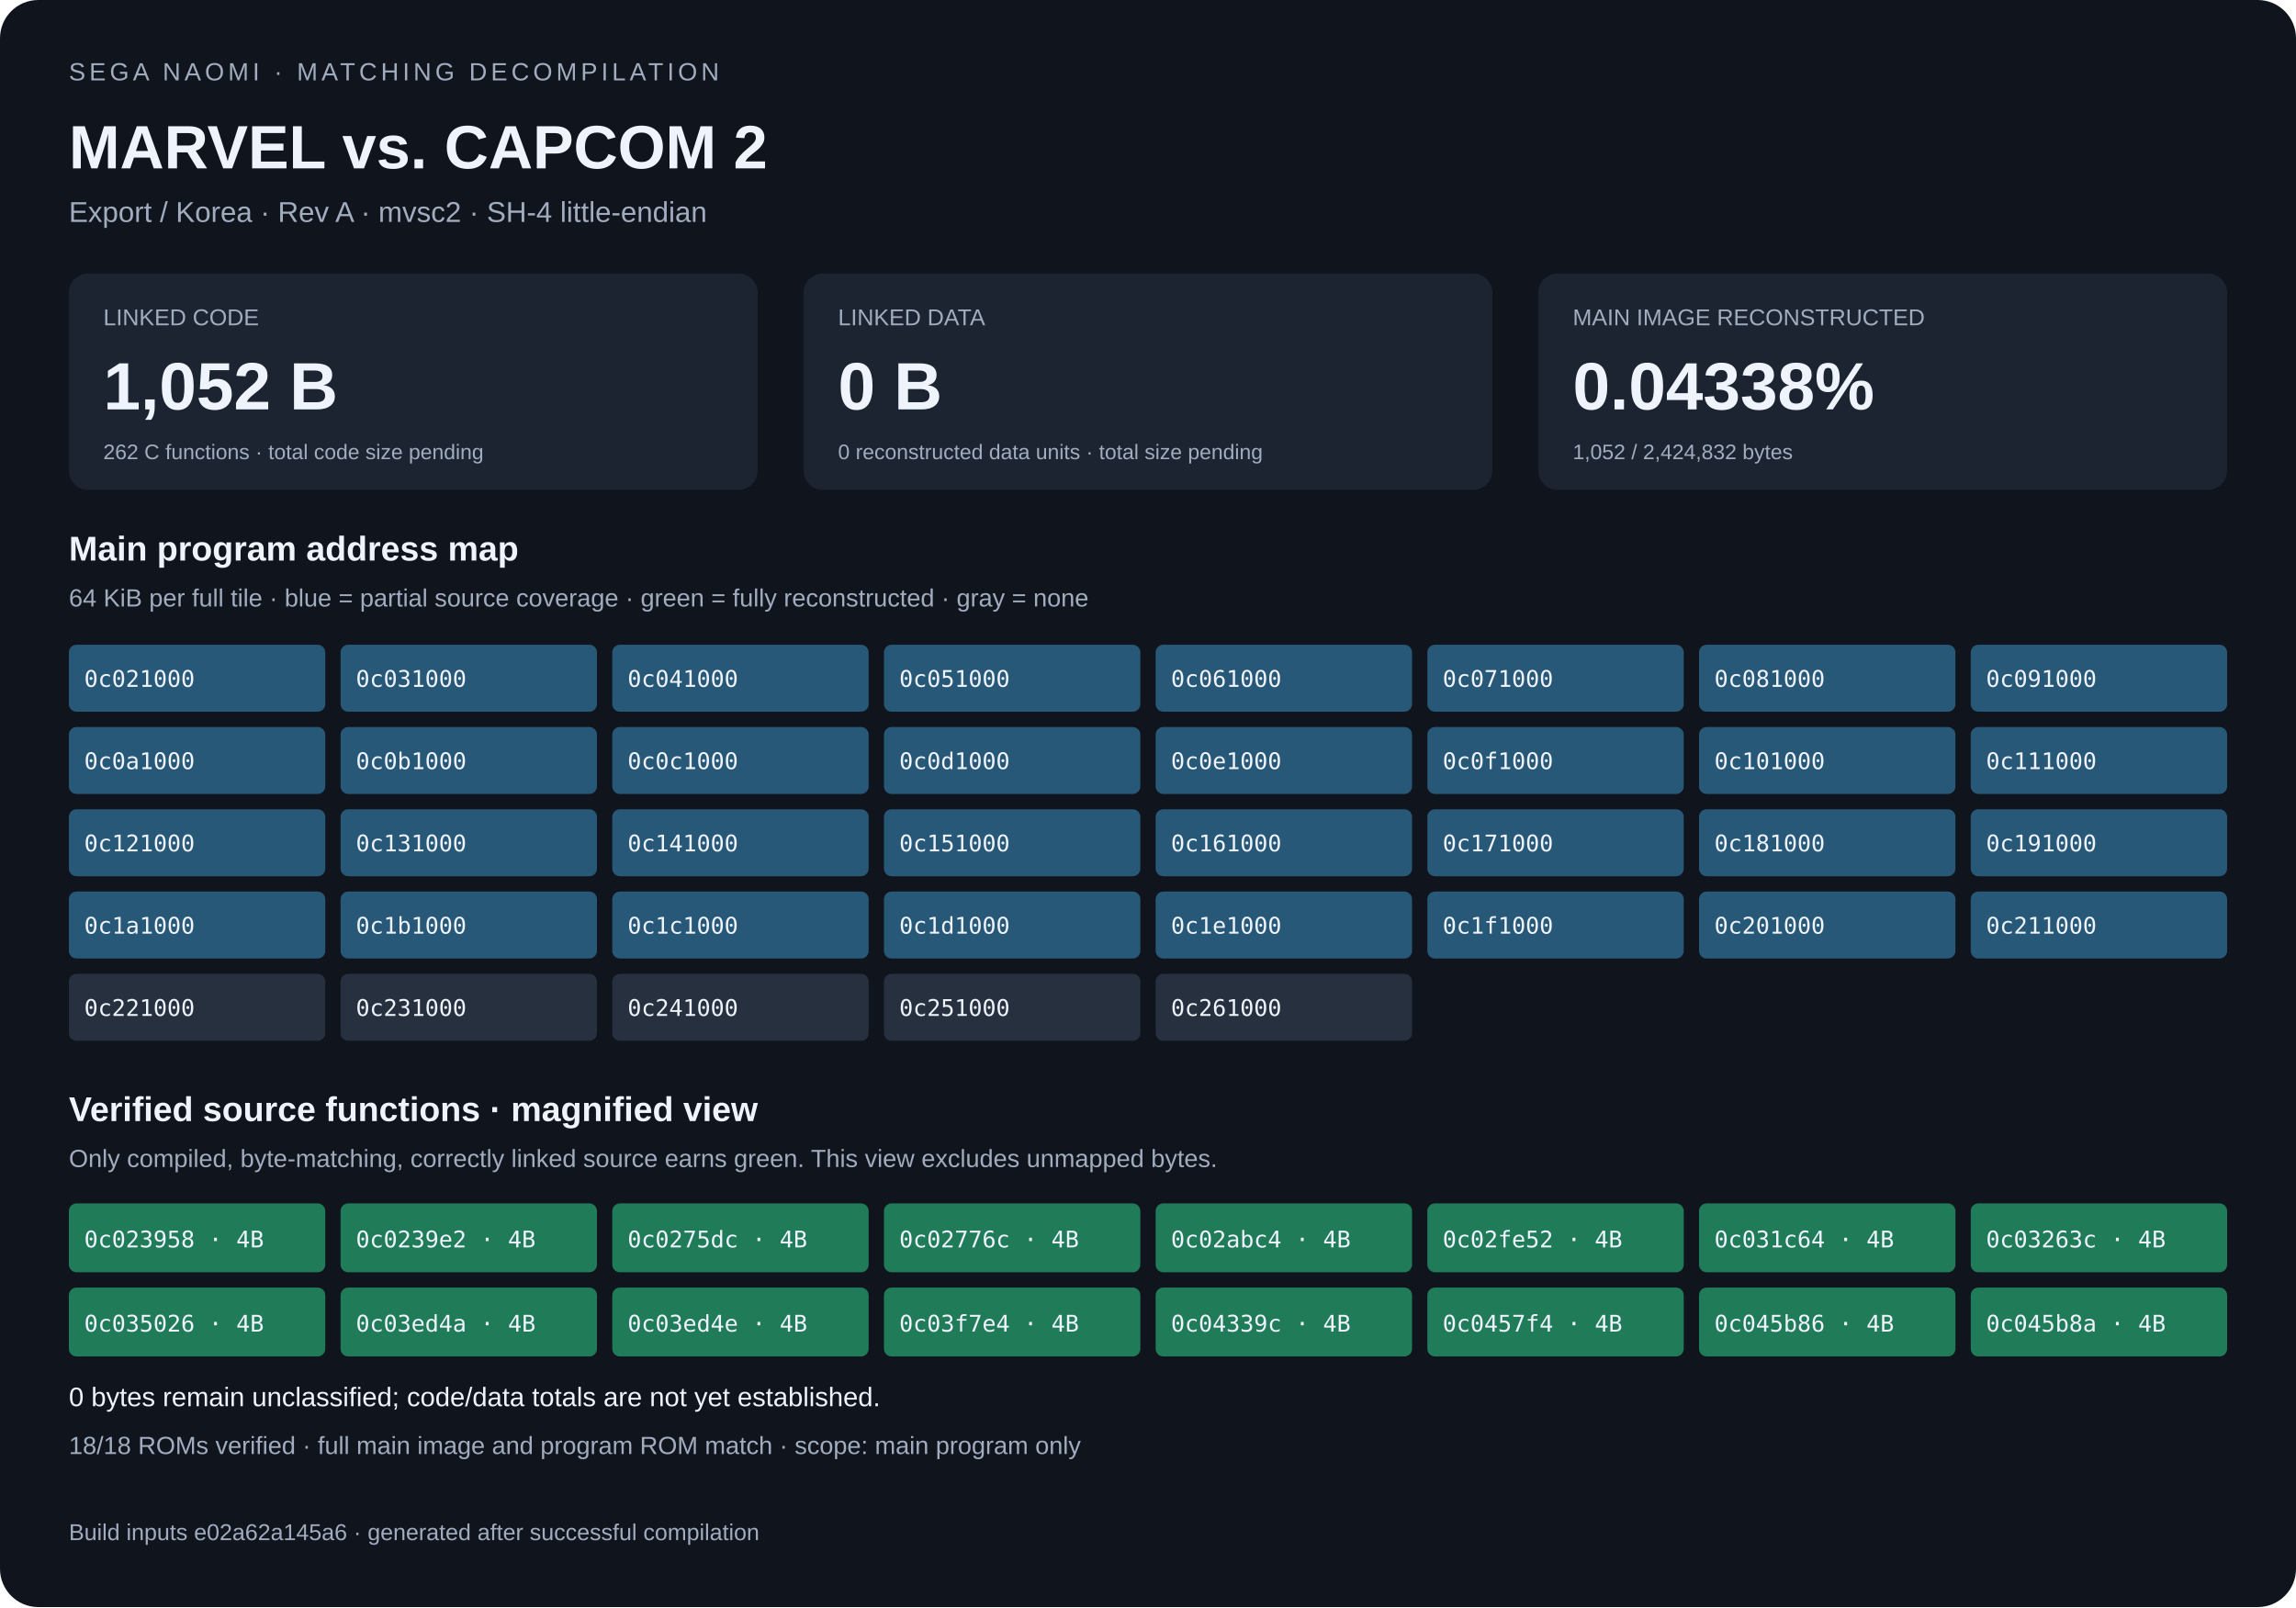
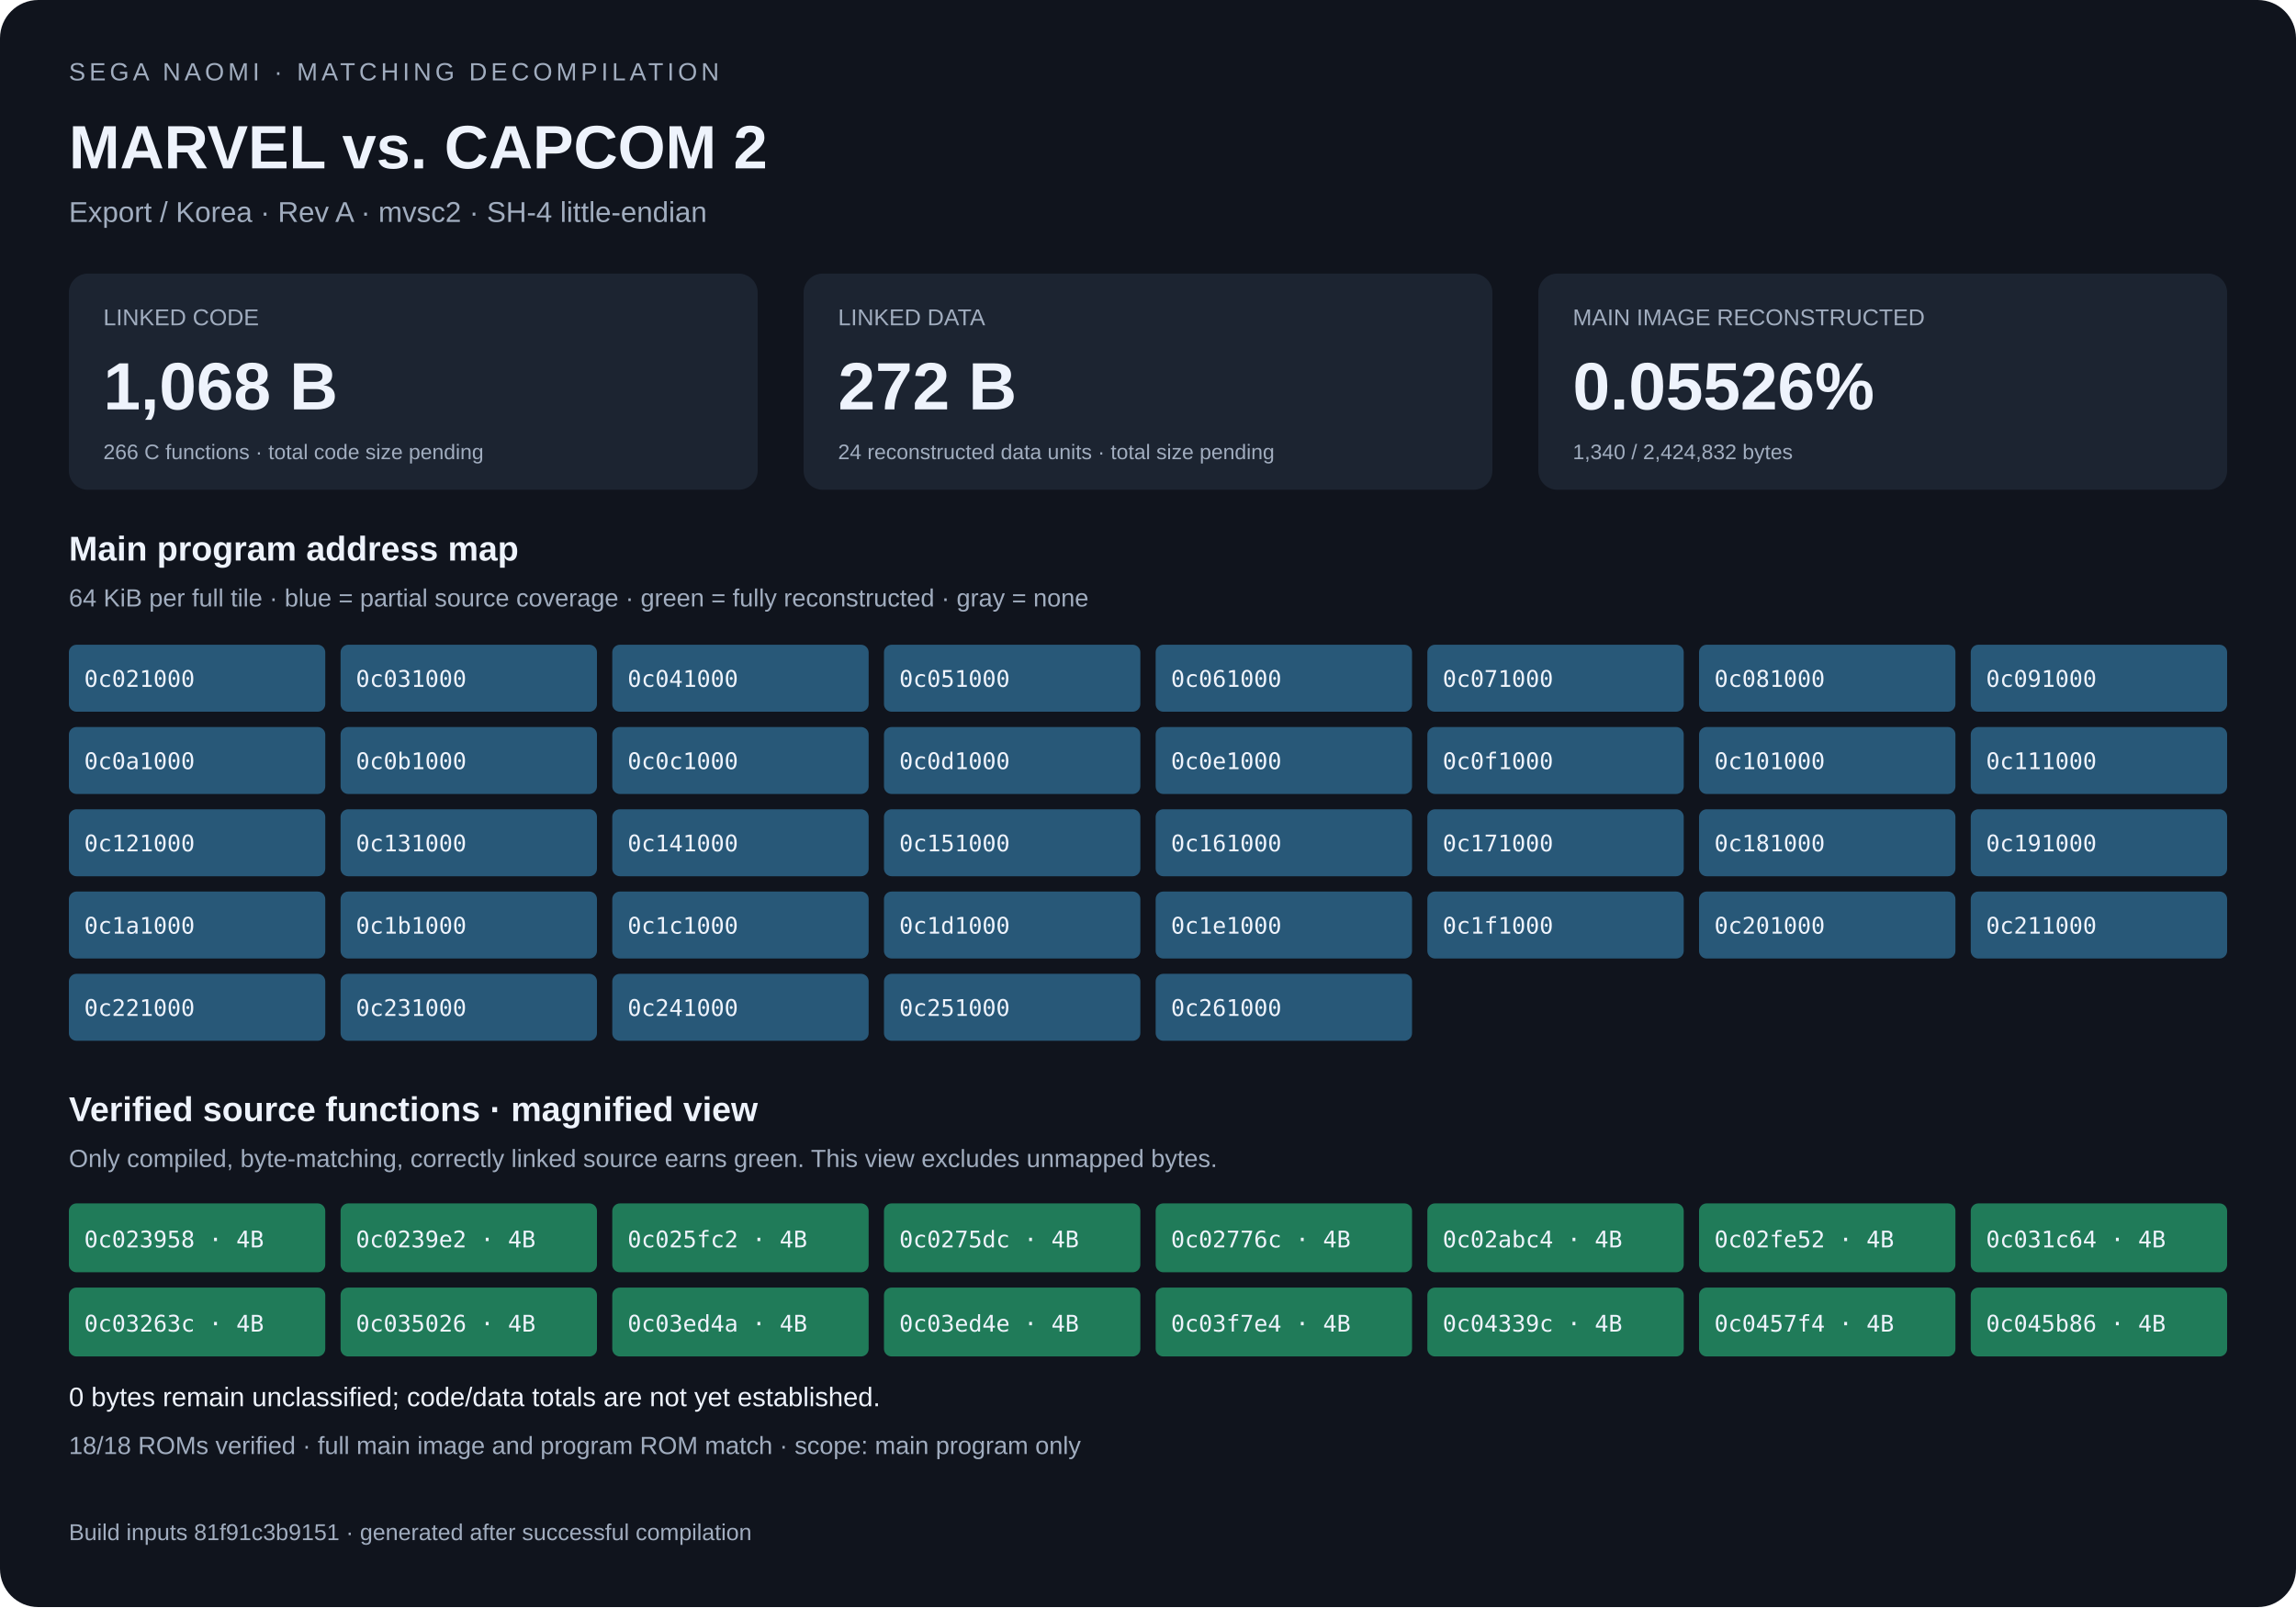
<svg xmlns="http://www.w3.org/2000/svg" width="1200" height="840" viewBox="0 0 1200 840" role="img" aria-labelledby="title desc">
  <rect width="1200" height="840" rx="20" fill="#10141d" />
  <style>text{font-family:Arial,sans-serif;fill:#eef3fc}.muted{fill:#a1adbf}.mono{font-family:monospace}</style>
  <text x="36" y="42" font-size="13" letter-spacing="2" class="muted">SEGA NAOMI · MATCHING DECOMPILATION</text>
  <text x="36" y="88" font-size="32" font-weight="700">MARVEL vs. CAPCOM 2</text>
  <text x="36" y="116" font-size="15" class="muted">Export / Korea · Rev A · mvsc2 · SH-4 little-endian</text>
  <rect x="36" y="143" width="360" height="113" rx="10" fill="#1c2431" />
  <text x="54" y="170" font-size="12" class="muted">LINKED CODE</text>
-   <text x="54" y="214" font-size="35" font-weight="700">1,052 B</text>
-   <text x="54" y="240" font-size="11" class="muted">262 C functions · total code size pending</text>
+   <text x="54" y="214" font-size="35" font-weight="700">1,068 B</text>
+   <text x="54" y="240" font-size="11" class="muted">266 C functions · total code size pending</text>
  <rect x="420" y="143" width="360" height="113" rx="10" fill="#1c2431" />
  <text x="438" y="170" font-size="12" class="muted">LINKED DATA</text>
-   <text x="438" y="214" font-size="35" font-weight="700">0 B</text>
-   <text x="438" y="240" font-size="11" class="muted">0 reconstructed data units · total size pending</text>
+   <text x="438" y="214" font-size="35" font-weight="700">272 B</text>
+   <text x="438" y="240" font-size="11" class="muted">24 reconstructed data units · total size pending</text>
  <rect x="804" y="143" width="360" height="113" rx="10" fill="#1c2431" />
  <text x="822" y="170" font-size="12" class="muted">MAIN IMAGE RECONSTRUCTED</text>
-   <text x="822" y="214" font-size="35" font-weight="700">0.04338%</text>
-   <text x="822" y="240" font-size="11" class="muted">1,052 / 2,424,832 bytes</text>
+   <text x="822" y="214" font-size="35" font-weight="700">0.05526%</text>
+   <text x="822" y="240" font-size="11" class="muted">1,340 / 2,424,832 bytes</text>
  <text x="36" y="293" font-size="18" font-weight="700">Main program address map</text>
  <text x="36" y="317" font-size="13" class="muted">64 KiB per full tile · blue = partial source coverage · green = fully reconstructed · gray = none</text>
  <rect x="36" y="337" width="134" height="35" rx="4" fill="#285878">
</rect>
  <text x="44" y="359" font-size="12" class="mono">0c021000</text>
  <rect x="178" y="337" width="134" height="35" rx="4" fill="#285878">
</rect>
  <text x="186" y="359" font-size="12" class="mono">0c031000</text>
  <rect x="320" y="337" width="134" height="35" rx="4" fill="#285878">
</rect>
  <text x="328" y="359" font-size="12" class="mono">0c041000</text>
  <rect x="462" y="337" width="134" height="35" rx="4" fill="#285878">
</rect>
  <text x="470" y="359" font-size="12" class="mono">0c051000</text>
  <rect x="604" y="337" width="134" height="35" rx="4" fill="#285878">
</rect>
  <text x="612" y="359" font-size="12" class="mono">0c061000</text>
  <rect x="746" y="337" width="134" height="35" rx="4" fill="#285878">
</rect>
  <text x="754" y="359" font-size="12" class="mono">0c071000</text>
  <rect x="888" y="337" width="134" height="35" rx="4" fill="#285878">
</rect>
  <text x="896" y="359" font-size="12" class="mono">0c081000</text>
  <rect x="1030" y="337" width="134" height="35" rx="4" fill="#285878">
</rect>
  <text x="1038" y="359" font-size="12" class="mono">0c091000</text>
  <rect x="36" y="380" width="134" height="35" rx="4" fill="#285878">
</rect>
  <text x="44" y="402" font-size="12" class="mono">0c0a1000</text>
  <rect x="178" y="380" width="134" height="35" rx="4" fill="#285878">
</rect>
  <text x="186" y="402" font-size="12" class="mono">0c0b1000</text>
  <rect x="320" y="380" width="134" height="35" rx="4" fill="#285878">
</rect>
  <text x="328" y="402" font-size="12" class="mono">0c0c1000</text>
  <rect x="462" y="380" width="134" height="35" rx="4" fill="#285878">
</rect>
  <text x="470" y="402" font-size="12" class="mono">0c0d1000</text>
  <rect x="604" y="380" width="134" height="35" rx="4" fill="#285878">
</rect>
  <text x="612" y="402" font-size="12" class="mono">0c0e1000</text>
  <rect x="746" y="380" width="134" height="35" rx="4" fill="#285878">
</rect>
  <text x="754" y="402" font-size="12" class="mono">0c0f1000</text>
  <rect x="888" y="380" width="134" height="35" rx="4" fill="#285878">
</rect>
  <text x="896" y="402" font-size="12" class="mono">0c101000</text>
  <rect x="1030" y="380" width="134" height="35" rx="4" fill="#285878">
</rect>
  <text x="1038" y="402" font-size="12" class="mono">0c111000</text>
  <rect x="36" y="423" width="134" height="35" rx="4" fill="#285878">
</rect>
  <text x="44" y="445" font-size="12" class="mono">0c121000</text>
  <rect x="178" y="423" width="134" height="35" rx="4" fill="#285878">
</rect>
  <text x="186" y="445" font-size="12" class="mono">0c131000</text>
  <rect x="320" y="423" width="134" height="35" rx="4" fill="#285878">
</rect>
  <text x="328" y="445" font-size="12" class="mono">0c141000</text>
  <rect x="462" y="423" width="134" height="35" rx="4" fill="#285878">
</rect>
  <text x="470" y="445" font-size="12" class="mono">0c151000</text>
  <rect x="604" y="423" width="134" height="35" rx="4" fill="#285878">
</rect>
  <text x="612" y="445" font-size="12" class="mono">0c161000</text>
  <rect x="746" y="423" width="134" height="35" rx="4" fill="#285878">
</rect>
  <text x="754" y="445" font-size="12" class="mono">0c171000</text>
  <rect x="888" y="423" width="134" height="35" rx="4" fill="#285878">
</rect>
  <text x="896" y="445" font-size="12" class="mono">0c181000</text>
  <rect x="1030" y="423" width="134" height="35" rx="4" fill="#285878">
</rect>
  <text x="1038" y="445" font-size="12" class="mono">0c191000</text>
  <rect x="36" y="466" width="134" height="35" rx="4" fill="#285878">
</rect>
  <text x="44" y="488" font-size="12" class="mono">0c1a1000</text>
  <rect x="178" y="466" width="134" height="35" rx="4" fill="#285878">
</rect>
  <text x="186" y="488" font-size="12" class="mono">0c1b1000</text>
  <rect x="320" y="466" width="134" height="35" rx="4" fill="#285878">
</rect>
  <text x="328" y="488" font-size="12" class="mono">0c1c1000</text>
  <rect x="462" y="466" width="134" height="35" rx="4" fill="#285878">
</rect>
  <text x="470" y="488" font-size="12" class="mono">0c1d1000</text>
  <rect x="604" y="466" width="134" height="35" rx="4" fill="#285878">
</rect>
  <text x="612" y="488" font-size="12" class="mono">0c1e1000</text>
  <rect x="746" y="466" width="134" height="35" rx="4" fill="#285878">
</rect>
  <text x="754" y="488" font-size="12" class="mono">0c1f1000</text>
  <rect x="888" y="466" width="134" height="35" rx="4" fill="#285878">
</rect>
  <text x="896" y="488" font-size="12" class="mono">0c201000</text>
  <rect x="1030" y="466" width="134" height="35" rx="4" fill="#285878">
</rect>
  <text x="1038" y="488" font-size="12" class="mono">0c211000</text>
-   <rect x="36" y="509" width="134" height="35" rx="4" fill="#26303f">
+   <rect x="36" y="509" width="134" height="35" rx="4" fill="#285878">
</rect>
  <text x="44" y="531" font-size="12" class="mono">0c221000</text>
-   <rect x="178" y="509" width="134" height="35" rx="4" fill="#26303f">
+   <rect x="178" y="509" width="134" height="35" rx="4" fill="#285878">
</rect>
  <text x="186" y="531" font-size="12" class="mono">0c231000</text>
-   <rect x="320" y="509" width="134" height="35" rx="4" fill="#26303f">
+   <rect x="320" y="509" width="134" height="35" rx="4" fill="#285878">
</rect>
  <text x="328" y="531" font-size="12" class="mono">0c241000</text>
-   <rect x="462" y="509" width="134" height="35" rx="4" fill="#26303f">
+   <rect x="462" y="509" width="134" height="35" rx="4" fill="#285878">
</rect>
  <text x="470" y="531" font-size="12" class="mono">0c251000</text>
-   <rect x="604" y="509" width="134" height="35" rx="4" fill="#26303f">
+   <rect x="604" y="509" width="134" height="35" rx="4" fill="#285878">
</rect>
  <text x="612" y="531" font-size="12" class="mono">0c261000</text>
  <text x="36" y="586" font-size="18" font-weight="700">Verified source functions · magnified view</text>
  <text x="36" y="610" font-size="13" class="muted">Only compiled, byte-matching, correctly linked source earns green. This view excludes unmapped bytes.</text>
  <rect x="36" y="629" width="134" height="36" rx="4" fill="#207b59" />
  <text x="44" y="652" font-size="12" class="mono">0c023958 · 4B</text>
  <rect x="178" y="629" width="134" height="36" rx="4" fill="#207b59" />
  <text x="186" y="652" font-size="12" class="mono">0c0239e2 · 4B</text>
  <rect x="320" y="629" width="134" height="36" rx="4" fill="#207b59" />
-   <text x="328" y="652" font-size="12" class="mono">0c0275dc · 4B</text>
+   <text x="328" y="652" font-size="12" class="mono">0c025fc2 · 4B</text>
  <rect x="462" y="629" width="134" height="36" rx="4" fill="#207b59" />
-   <text x="470" y="652" font-size="12" class="mono">0c02776c · 4B</text>
+   <text x="470" y="652" font-size="12" class="mono">0c0275dc · 4B</text>
  <rect x="604" y="629" width="134" height="36" rx="4" fill="#207b59" />
-   <text x="612" y="652" font-size="12" class="mono">0c02abc4 · 4B</text>
+   <text x="612" y="652" font-size="12" class="mono">0c02776c · 4B</text>
  <rect x="746" y="629" width="134" height="36" rx="4" fill="#207b59" />
-   <text x="754" y="652" font-size="12" class="mono">0c02fe52 · 4B</text>
+   <text x="754" y="652" font-size="12" class="mono">0c02abc4 · 4B</text>
  <rect x="888" y="629" width="134" height="36" rx="4" fill="#207b59" />
-   <text x="896" y="652" font-size="12" class="mono">0c031c64 · 4B</text>
+   <text x="896" y="652" font-size="12" class="mono">0c02fe52 · 4B</text>
  <rect x="1030" y="629" width="134" height="36" rx="4" fill="#207b59" />
-   <text x="1038" y="652" font-size="12" class="mono">0c03263c · 4B</text>
+   <text x="1038" y="652" font-size="12" class="mono">0c031c64 · 4B</text>
  <rect x="36" y="673" width="134" height="36" rx="4" fill="#207b59" />
-   <text x="44" y="696" font-size="12" class="mono">0c035026 · 4B</text>
+   <text x="44" y="696" font-size="12" class="mono">0c03263c · 4B</text>
  <rect x="178" y="673" width="134" height="36" rx="4" fill="#207b59" />
-   <text x="186" y="696" font-size="12" class="mono">0c03ed4a · 4B</text>
+   <text x="186" y="696" font-size="12" class="mono">0c035026 · 4B</text>
  <rect x="320" y="673" width="134" height="36" rx="4" fill="#207b59" />
-   <text x="328" y="696" font-size="12" class="mono">0c03ed4e · 4B</text>
+   <text x="328" y="696" font-size="12" class="mono">0c03ed4a · 4B</text>
  <rect x="462" y="673" width="134" height="36" rx="4" fill="#207b59" />
-   <text x="470" y="696" font-size="12" class="mono">0c03f7e4 · 4B</text>
+   <text x="470" y="696" font-size="12" class="mono">0c03ed4e · 4B</text>
  <rect x="604" y="673" width="134" height="36" rx="4" fill="#207b59" />
-   <text x="612" y="696" font-size="12" class="mono">0c04339c · 4B</text>
+   <text x="612" y="696" font-size="12" class="mono">0c03f7e4 · 4B</text>
  <rect x="746" y="673" width="134" height="36" rx="4" fill="#207b59" />
-   <text x="754" y="696" font-size="12" class="mono">0c0457f4 · 4B</text>
+   <text x="754" y="696" font-size="12" class="mono">0c04339c · 4B</text>
  <rect x="888" y="673" width="134" height="36" rx="4" fill="#207b59" />
-   <text x="896" y="696" font-size="12" class="mono">0c045b86 · 4B</text>
+   <text x="896" y="696" font-size="12" class="mono">0c0457f4 · 4B</text>
  <rect x="1030" y="673" width="134" height="36" rx="4" fill="#207b59" />
-   <text x="1038" y="696" font-size="12" class="mono">0c045b8a · 4B</text>
+   <text x="1038" y="696" font-size="12" class="mono">0c045b86 · 4B</text>
  <text x="36" y="735" font-size="14">0 bytes remain unclassified; code/data totals are not yet established.</text>
  <text x="36" y="760" font-size="13" class="muted">18/18 ROMs verified · full main image and program ROM match · scope: main program only</text>
-   <text x="36" y="805" font-size="12" class="muted">Build inputs e02a62a145a6 · generated after successful compilation</text>
+   <text x="36" y="805" font-size="12" class="muted">Build inputs 81f91c3b9151 · generated after successful compilation</text>
</svg>
